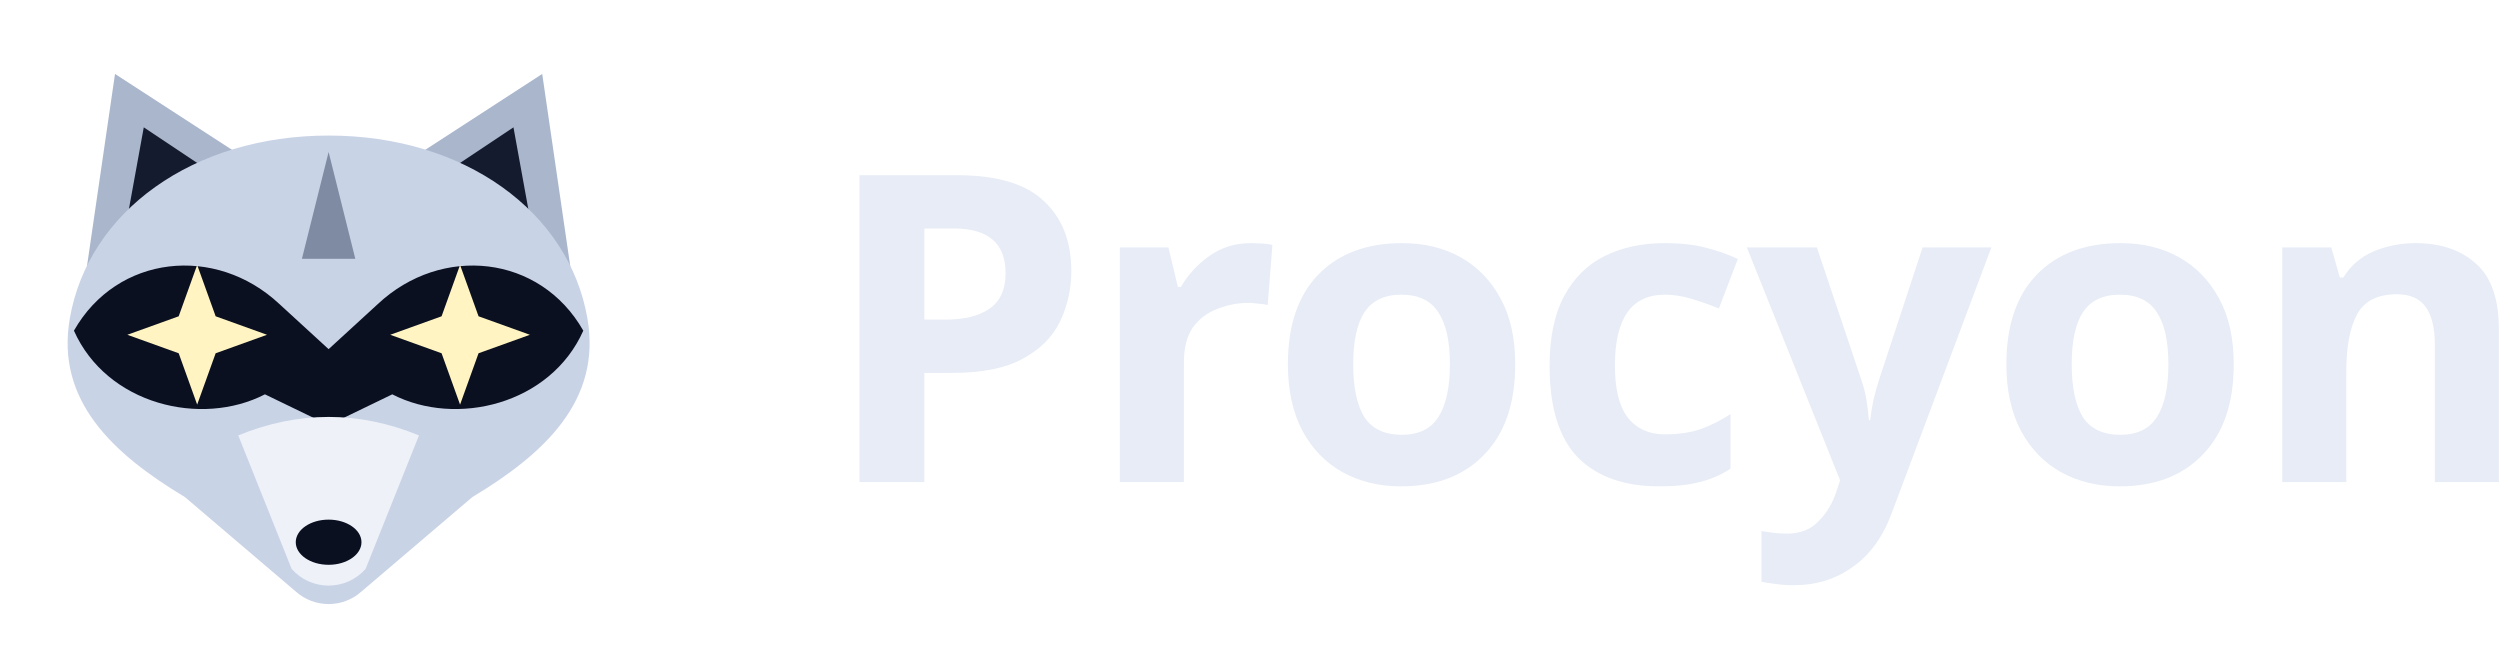
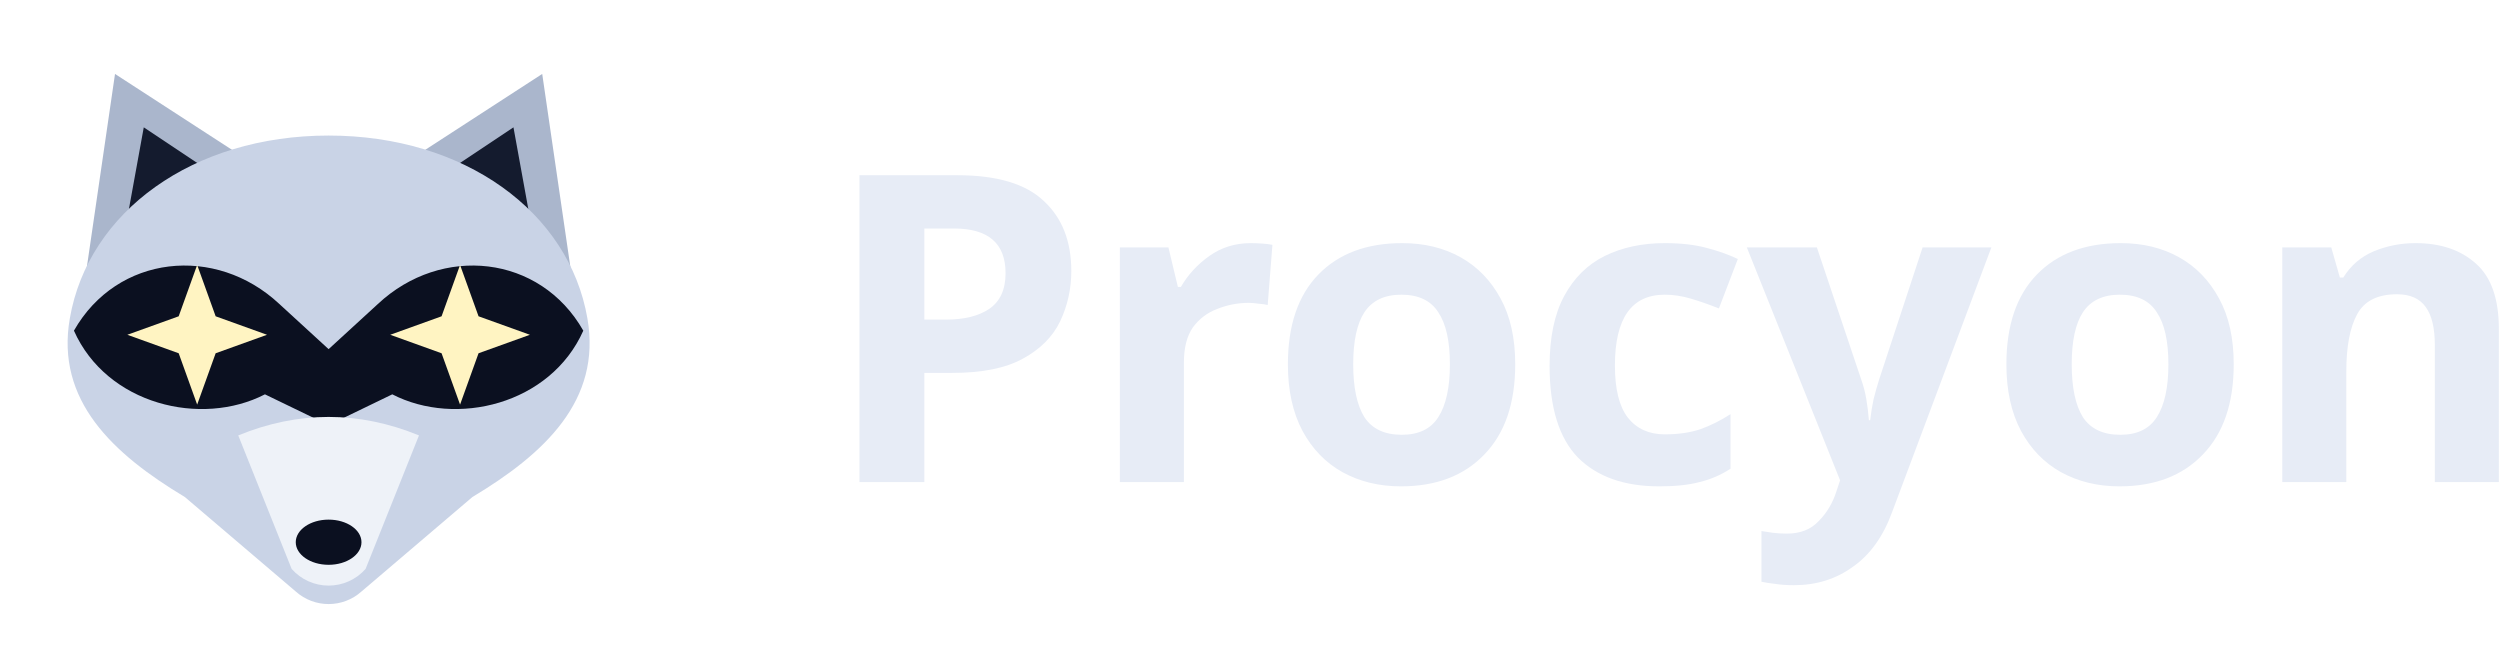
- <svg xmlns="http://www.w3.org/2000/svg" viewBox="0 0 989 260" version="1.1" id="svg30">
-   <defs id="defs34" />
-   <g transform="scale(8.125)" id="g26">
+ <svg xmlns="http://www.w3.org/2000/svg" viewBox="0 0 989 260" version="1.1" id="svg28">
+   <defs id="defs32" />
+   <g transform="scale(8.125)" id="g24">
    <path d="M 4.2,13.2 5.6,3.6 13,8.4 Z" fill="#aab6cc" id="path4" />
    <path d="M 27.8,13.2 26.4,3.6 19,8.4 Z" fill="#aab6cc" id="path6" />
    <path d="M 6.2,10.6 7,6.2 10.6,8.6 Z" fill="#141b2e" id="path8" />
    <path d="M 25.8,10.6 25,6.2 21.4,8.6 Z" fill="#141b2e" id="path10" />
    <path d="m 16,6.6 c 6.6,0 11.7,3.7 12.6,8.9 0.7,4 -2.1,6.6 -5.6,8.7 l -5.4,4.6 a 2.4,2.4 0 0 1 -3.2,0 L 9,24.2 C 5.5,22.1 2.7,19.5 3.4,15.5 4.3,10.3 9.4,6.6 16,6.6 Z" fill="#c9d3e6" id="path12" />
-     <path d="m 16,7.4 -1.3,5.2 h 2.6 z" fill="#7f8ba3" id="path14" />
-     <path d="m 3.6,16.1 c 2.1,-3.7 6.9,-4.2 10,-1.3 L 16,17 18.4,14.8 c 3.1,-2.9 7.9,-2.4 10,1.3 -1.6,3.6 -6.2,4.7 -9.3,3.1 L 16,20.7 12.9,19.2 C 9.8,20.8 5.2,19.7 3.6,16.1 Z" fill="#0b1020" id="path16" />
-     <path d="m 11.6,21.2 q 4.4,-1.8 8.8,0 l -2.6,6.5 a 2.4,2.4 0 0 1 -3.6,0 z" fill="#eef2f8" id="path18" />
-     <path id="ellipse20" style="fill:#0b1020" d="M 17.6,26.4 A 1.6,1.1 0 0 1 16,27.5 1.6,1.1 0 0 1 14.4,26.4 1.6,1.1 0 0 1 16,25.3 1.6,1.1 0 0 1 17.6,26.4 Z" />
-     <path d="m 9.6,12.9 0.9,2.5 2.5,0.9 -2.5,0.9 -0.9,2.5 -0.9,-2.5 -2.5,-0.9 2.5,-0.9 z" fill="#fff4c2" id="path22" />
-     <path d="m 22.4,12.9 0.9,2.5 2.5,0.9 -2.5,0.9 -0.9,2.5 -0.9,-2.5 -2.5,-0.9 2.5,-0.9 z" fill="#fff4c2" id="path24" />
+     <path d="m 3.6,16.1 c 2.1,-3.7 6.9,-4.2 10,-1.3 L 16,17 18.4,14.8 c 3.1,-2.9 7.9,-2.4 10,1.3 -1.6,3.6 -6.2,4.7 -9.3,3.1 L 16,20.7 12.9,19.2 C 9.8,20.8 5.2,19.7 3.6,16.1 Z" fill="#0b1020" id="path14" />
+     <path d="m 11.6,21.2 q 4.4,-1.8 8.8,0 l -2.6,6.5 a 2.4,2.4 0 0 1 -3.6,0 z" fill="#eef2f8" id="path16" />
+     <path id="ellipse18" style="fill:#0b1020" d="M 17.6,26.4 A 1.6,1.1 0 0 1 16,27.5 1.6,1.1 0 0 1 14.4,26.4 1.6,1.1 0 0 1 16,25.3 1.6,1.1 0 0 1 17.6,26.4 Z" />
+     <path d="m 9.6,12.9 0.9,2.5 2.5,0.9 -2.5,0.9 -0.9,2.5 -0.9,-2.5 -2.5,-0.9 2.5,-0.9 z" fill="#fff4c2" id="path20" />
+     <path d="m 22.4,12.9 0.9,2.5 2.5,0.9 -2.5,0.9 -0.9,2.5 -0.9,-2.5 -2.5,-0.9 2.5,-0.9 z" fill="#fff4c2" id="path22" />
  </g>
-   <g aria-label="Procyon" id="text28" style="font-weight:700;font-size:170px;font-family:'Noto Sans';letter-spacing:-1.7;fill:#e7ecf6">
-     <path d="m 378.76,69.32 q 23.46,0 34.17,10.2 10.88,10.03 10.88,27.71 0,10.54 -4.42,19.89 -4.42,9.18 -14.79,14.79 -10.2,5.61 -27.88,5.61 h -11.05 v 43.18 h -25.67 V 69.32 Z m -1.36,21.08 h -11.73 V 126.44 h 8.5 q 10.88,0 17.17,-4.25 6.46,-4.42 6.46,-14.11 0,-17.68 -20.4,-17.68 z" id="path37" />
-     <path d="m 494.87,96.18 q 1.87,0 4.42,0.17 2.55,0.17 4.08,0.51 l -1.87,23.8 q -1.19,-0.34 -3.57,-0.51 -2.21,-0.34 -3.91,-0.34 -6.46,0 -12.41,2.38 -5.95,2.21 -9.69,7.31 -3.57,5.1 -3.57,13.94 v 47.26 h -25.33 V 97.88 h 19.21 l 3.74,15.64 h 1.19 q 4.08,-7.14 11.22,-12.24 7.14,-5.1 16.49,-5.1 z" id="path39" />
-     <path d="m 599.42,144.12 q 0,23.12 -12.24,35.7 -12.07,12.58 -32.98,12.58 -12.92,0 -23.12,-5.61 -10.03,-5.61 -15.81,-16.32 -5.78,-10.88 -5.78,-26.35 0,-23.12 12.07,-35.53 12.07,-12.41 33.15,-12.41 13.09,0 23.12,5.61 10.03,5.61 15.81,16.32 5.78,10.54 5.78,26.01 z m -64.09,0 q 0,13.77 4.42,20.91 4.59,6.97 14.79,6.97 10.03,0 14.45,-6.97 4.59,-7.14 4.59,-20.91 0,-13.77 -4.59,-20.57 -4.42,-6.97 -14.62,-6.97 -10.03,0 -14.62,6.97 -4.42,6.8 -4.42,20.57 z" id="path41" />
-     <path d="m 656.37,192.4 q -20.74,0 -32.13,-11.39 -11.22,-11.56 -11.22,-36.21 0,-17 5.78,-27.71 5.78,-10.71 15.98,-15.81 10.37,-5.1 23.8,-5.1 9.52,0 16.49,1.87 7.14,1.87 12.41,4.42 l -7.48,19.55 q -5.95,-2.38 -11.22,-3.91 -5.1,-1.53 -10.2,-1.53 -19.72,0 -19.72,28.05 0,13.94 5.1,20.57 5.27,6.63 14.62,6.63 7.99,0 14.11,-2.04 6.12,-2.21 11.9,-5.95 v 21.59 q -5.78,3.74 -12.24,5.27 -6.29,1.7 -15.98,1.7 z" id="path43" />
-     <path d="m 691.05,97.88 h 27.71 l 17.51,52.19 q 1.36,3.74 2.04,7.82 0.68,3.91 1.02,8.33 h 0.51 q 0.51,-4.42 1.36,-8.33 1.02,-4.08 2.21,-7.82 l 17.17,-52.19 h 27.2 L 748.51,202.6 q -5.27,14.45 -15.47,21.59 -10.03,7.31 -23.29,7.31 -4.25,0 -7.48,-0.51 -3.06,-0.34 -5.44,-0.85 v -20.06 q 1.87,0.34 4.42,0.68 2.72,0.34 5.61,0.34 7.99,0 12.58,-4.93 4.76,-4.76 6.97,-11.56 l 1.53,-4.59 z" id="path45" />
-     <path d="m 883.66,144.12 q 0,23.12 -12.24,35.7 -12.07,12.58 -32.98,12.58 -12.92,0 -23.12,-5.61 -10.03,-5.61 -15.81,-16.32 -5.78,-10.88 -5.78,-26.35 0,-23.12 12.07,-35.53 12.07,-12.41 33.15,-12.41 13.09,0 23.12,5.61 10.03,5.61 15.81,16.32 5.78,10.54 5.78,26.01 z m -64.09,0 q 0,13.77 4.42,20.91 4.59,6.97 14.79,6.97 10.03,0 14.45,-6.97 4.59,-7.14 4.59,-20.91 0,-13.77 -4.59,-20.57 -4.42,-6.97 -14.62,-6.97 -10.03,0 -14.62,6.97 -4.42,6.8 -4.42,20.57 z" id="path47" />
-     <path d="m 955.57,96.18 q 14.96,0 23.97,8.16 9.01,7.99 9.01,25.84 v 60.52 h -25.33 v -54.23 q 0,-10.03 -3.57,-14.96 -3.57,-5.1 -11.39,-5.1 -11.56,0 -15.81,7.99 -4.25,7.82 -4.25,22.61 v 43.69 h -25.33 V 97.88 h 19.38 l 3.4,11.9 h 1.36 q 4.42,-7.14 12.07,-10.37 7.82,-3.23 16.49,-3.23 z" id="path49" />
+   <g aria-label="Procyon" id="text26" style="font-weight:700;font-size:170px;font-family:'Noto Sans';letter-spacing:-1.7;fill:#e7ecf6">
+     <path d="m 378.76,69.32 q 23.46,0 34.17,10.2 10.88,10.03 10.88,27.71 0,10.54 -4.42,19.89 -4.42,9.18 -14.79,14.79 -10.2,5.61 -27.88,5.61 h -11.05 v 43.18 h -25.67 V 69.32 Z m -1.36,21.08 h -11.73 V 126.44 h 8.5 q 10.88,0 17.17,-4.25 6.46,-4.42 6.46,-14.11 0,-17.68 -20.4,-17.68 z" id="path35" />
+     <path d="m 494.87,96.18 q 1.87,0 4.42,0.17 2.55,0.17 4.08,0.51 l -1.87,23.8 q -1.19,-0.34 -3.57,-0.51 -2.21,-0.34 -3.91,-0.34 -6.46,0 -12.41,2.38 -5.95,2.21 -9.69,7.31 -3.57,5.1 -3.57,13.94 v 47.26 h -25.33 V 97.88 h 19.21 l 3.74,15.64 h 1.19 q 4.08,-7.14 11.22,-12.24 7.14,-5.1 16.49,-5.1 z" id="path37" />
+     <path d="m 599.42,144.12 q 0,23.12 -12.24,35.7 -12.07,12.58 -32.98,12.58 -12.92,0 -23.12,-5.61 -10.03,-5.61 -15.81,-16.32 -5.78,-10.88 -5.78,-26.35 0,-23.12 12.07,-35.53 12.07,-12.41 33.15,-12.41 13.09,0 23.12,5.61 10.03,5.61 15.81,16.32 5.78,10.54 5.78,26.01 z m -64.09,0 q 0,13.77 4.42,20.91 4.59,6.97 14.79,6.97 10.03,0 14.45,-6.97 4.59,-7.14 4.59,-20.91 0,-13.77 -4.59,-20.57 -4.42,-6.97 -14.62,-6.97 -10.03,0 -14.62,6.97 -4.42,6.8 -4.42,20.57 z" id="path39" />
+     <path d="m 656.37,192.4 q -20.74,0 -32.13,-11.39 -11.22,-11.56 -11.22,-36.21 0,-17 5.78,-27.71 5.78,-10.71 15.98,-15.81 10.37,-5.1 23.8,-5.1 9.52,0 16.49,1.87 7.14,1.87 12.41,4.42 l -7.48,19.55 q -5.95,-2.38 -11.22,-3.91 -5.1,-1.53 -10.2,-1.53 -19.72,0 -19.72,28.05 0,13.94 5.1,20.57 5.27,6.63 14.62,6.63 7.99,0 14.11,-2.04 6.12,-2.21 11.9,-5.95 v 21.59 q -5.78,3.74 -12.24,5.27 -6.29,1.7 -15.98,1.7 z" id="path41" />
+     <path d="m 691.05,97.88 h 27.71 l 17.51,52.19 q 1.36,3.74 2.04,7.82 0.68,3.91 1.02,8.33 h 0.51 q 0.51,-4.42 1.36,-8.33 1.02,-4.08 2.21,-7.82 l 17.17,-52.19 h 27.2 L 748.51,202.6 q -5.27,14.45 -15.47,21.59 -10.03,7.31 -23.29,7.31 -4.25,0 -7.48,-0.51 -3.06,-0.34 -5.44,-0.85 v -20.06 q 1.87,0.34 4.42,0.68 2.72,0.34 5.61,0.34 7.99,0 12.58,-4.93 4.76,-4.76 6.97,-11.56 l 1.53,-4.59 z" id="path43" />
+     <path d="m 883.66,144.12 q 0,23.12 -12.24,35.7 -12.07,12.58 -32.98,12.58 -12.92,0 -23.12,-5.61 -10.03,-5.61 -15.81,-16.32 -5.78,-10.88 -5.78,-26.35 0,-23.12 12.07,-35.53 12.07,-12.41 33.15,-12.41 13.09,0 23.12,5.61 10.03,5.61 15.81,16.32 5.78,10.54 5.78,26.01 z m -64.09,0 q 0,13.77 4.42,20.91 4.59,6.97 14.79,6.97 10.03,0 14.45,-6.97 4.59,-7.14 4.59,-20.91 0,-13.77 -4.59,-20.57 -4.42,-6.97 -14.62,-6.97 -10.03,0 -14.62,6.97 -4.42,6.8 -4.42,20.57 z" id="path45" />
+     <path d="m 955.57,96.18 q 14.96,0 23.97,8.16 9.01,7.99 9.01,25.84 v 60.52 h -25.33 v -54.23 q 0,-10.03 -3.57,-14.96 -3.57,-5.1 -11.39,-5.1 -11.56,0 -15.81,7.99 -4.25,7.82 -4.25,22.61 v 43.69 h -25.33 V 97.88 h 19.38 l 3.4,11.9 h 1.36 q 4.42,-7.14 12.07,-10.37 7.82,-3.23 16.49,-3.23 z" id="path47" />
  </g>
</svg>
